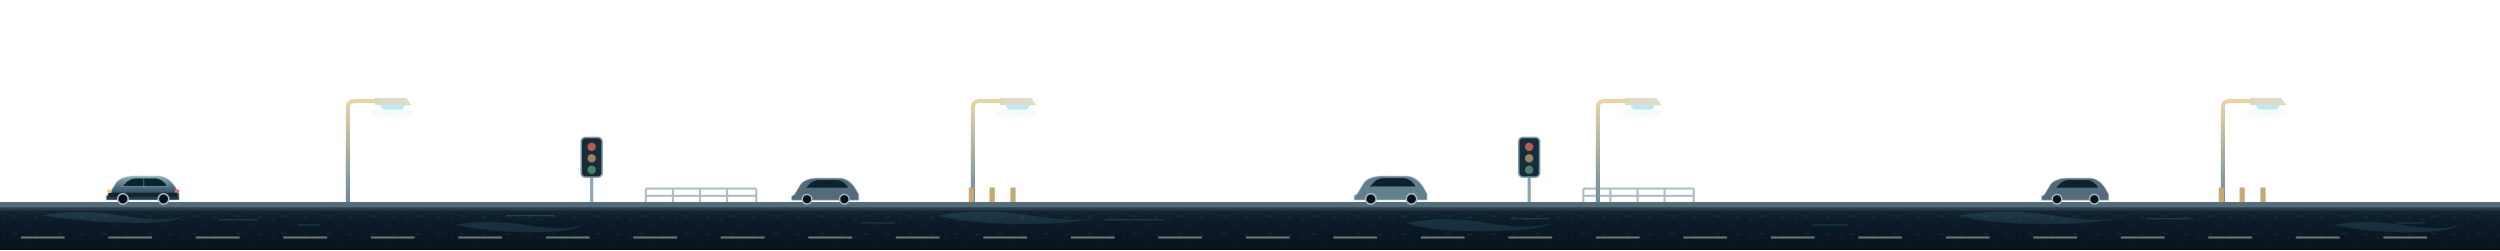
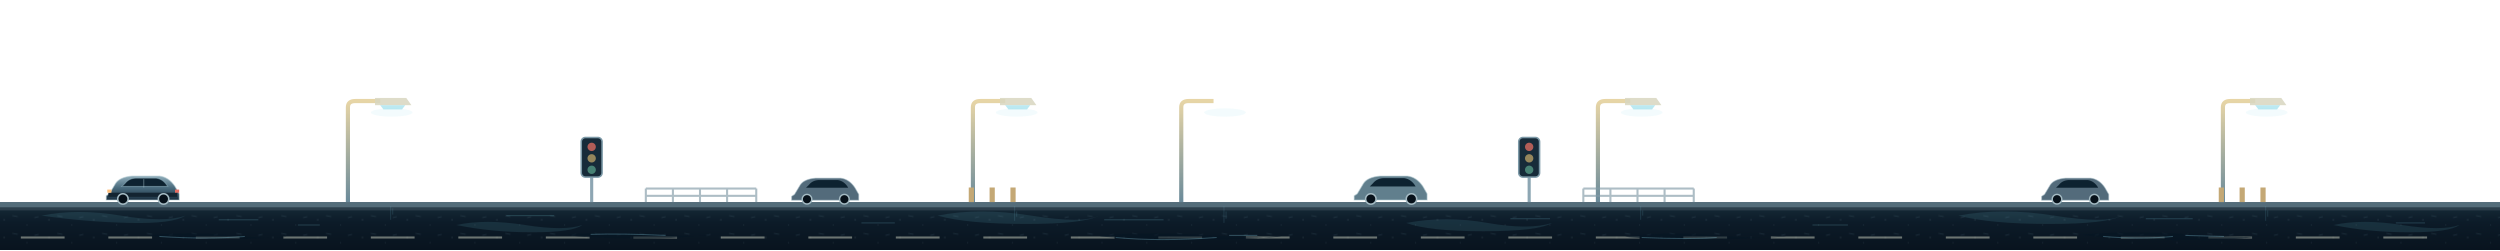
<svg xmlns="http://www.w3.org/2000/svg" width="2400" height="240" viewBox="0 0 2400 240">
  <defs>
    <linearGradient id="road" x2="0" y2="1">
      <stop stop-color="#182d3b" />
      <stop offset=".42" stop-color="#0c1b28" />
      <stop offset="1" stop-color="#08131e" />
    </linearGradient>
    <linearGradient id="car" x2="0" y2="1">
      <stop stop-color="#91aebb" />
      <stop offset=".5" stop-color="#496a7c" />
      <stop offset="1" stop-color="#1a3040" />
    </linearGradient>
    <linearGradient id="lamp" x2="0" y2="1">
      <stop stop-color="#e7d5a6" />
      <stop offset="1" stop-color="#6a8a9a" />
    </linearGradient>
    <pattern id="asphalt" width="43" height="17" patternUnits="userSpaceOnUse">
      <circle cx="4" cy="7" r=".7" fill="#a6c4d0" opacity=".16" />
      <circle cx="26" cy="12" r=".6" fill="#a6c4d0" opacity=".12" />
      <path d="M12 3l5 1M33 5l4-1" stroke="#8baab8" stroke-opacity=".12" />
    </pattern>
  </defs>
  <path d="M0 194H2400V240H0Z" fill="url(#road)" />
  <path d="M0 194H2400V199H0Z" fill="#718b98" opacity=".68" />
  <path d="M0 199H2400V202H0Z" fill="#d0dce0" opacity=".13" />
  <path d="M0 202H2400V240H0Z" fill="url(#asphalt)" />
  <g fill="#6dc1d0" opacity=".13">
    <path d="M40 207q34-7 76 0t62 0q-12 8-54 7t-84-7Z" />
    <path d="M438 216q28-6 66 0t55 0q-9 7-48 7t-73-7Z" />
    <path d="M900 207q40-8 90 0t65 0q-14 8-70 8t-85-8Z" />
    <path d="M1350 214q38-7 78 0t62 0q-13 8-66 8t-74-8Z" />
    <path d="M1880 207q42-8 92 0t65 0q-14 8-70 8t-87-8Z" />
    <path d="M2240 216q28-6 66 0t55 0q-9 7-48 7t-73-7Z" />
  </g>
  <g stroke="#d5d8c7" stroke-opacity=".48" stroke-width="2">
    <path d="M20 228h42M104 228h42M188 228h42M272 228h42M356 228h42M440 228h42M524 228h42M608 228h42M692 228h42M776 228h42M860 228h42M944 228h42M1028 228h42M1112 228h42M1196 228h42M1280 228h42M1364 228h42M1448 228h42M1532 228h42M1616 228h42M1700 228h42M1784 228h42M1868 228h42M1952 228h42M2036 228h42M2120 228h42M2204 228h42M2288 228h42" />
  </g>
+   <g fill="#061523" opacity=".58">
+     <path d="M142 226q38-4 83 0t50 1q-38 4-85 2t-48-3ZM545 225q44-3 90 0t46 0q-33 5-82 4t-54-4ZM1055 226q51-4 111 0t65 0q-44 6-112 4t-64-4ZM1560 227q42-5 91-1t67 0q-49 5-101 4t-57-3ZM2000 225q48-4 104 0t73 1q-46 7-113 4t-64-5Z" />
+   </g>
+   <g fill="none" stroke="#88cbdf" stroke-width="1" opacity=".31">
+     <path d="M153 227q45 3 82 0M567 225q30-1 72 1M1071 228q42 4 97 0m12-2h27M1576 228q47 2 72 0M2019 227q36 3 67 0m12-1 37 1" />
+   </g>
  <g stroke="url(#lamp)" stroke-width="4" fill="none">
-     <path d="M334 194V103Q334 97 341 97H365M934 194V103Q934 97 941 97H965M1534 194V103Q1534 97 1541 97H1565M2134 194V103Q2134 97 2141 97H2165" />
+     <path d="M334 194V103Q334 97 341 97H365M934 194V103Q934 97 941 97H965M1134 194V103Q1134 97 1141 97H1165M1534 194V103Q1534 97 1541 97H1565M2134 194V103Q2134 97 2141 97H2165" />
  </g>
  <g fill="#d8d6c0" opacity=".85">
    <path d="M360 94h30l5 7h-35Z" />
    <path d="M960 94h30l5 7h-35Z" />
    <path d="M1560 94h30l5 7h-35Z" />
    <path d="M2160 94h30l5 7h-35Z" />
  </g>
  <g fill="#83d7e8" opacity=".55">
    <path d="M365 101h24l-3 4h-18Z" />
    <path d="M965 101h24l-3 4h-18Z" />
    <path d="M1565 101h24l-3 4h-18Z" />
    <path d="M2165 101h24l-3 4h-18Z" />
  </g>
  <g fill="#79d8e9" opacity=".09">
    <ellipse cx="376" cy="108" rx="20" ry="4" />
    <ellipse cx="976" cy="108" rx="20" ry="4" />
+     <ellipse cx="1176" cy="108" rx="20" ry="4" />
    <ellipse cx="1576" cy="108" rx="20" ry="4" />
    <ellipse cx="2176" cy="108" rx="20" ry="4" />
  </g>
  <g>
    <path d="M568 194V136M1468 194V136" stroke="#8da6b3" stroke-width="3" />
    <rect x="558" y="132" width="20" height="38" rx="4" fill="#172b39" stroke="#7d9aa8" stroke-width="1.5" />
    <rect x="1458" y="132" width="20" height="38" rx="4" fill="#172b39" stroke="#7d9aa8" stroke-width="1.5" />
    <g>
      <circle cx="568" cy="141" r="4" fill="#e46d62" opacity=".75" />
      <circle cx="568" cy="152" r="4" fill="#d9b76f" opacity=".65" />
      <circle cx="568" cy="163" r="4" fill="#70c9a4" opacity=".55" />
      <circle cx="1468" cy="141" r="4" fill="#e46d62" opacity=".75" />
      <circle cx="1468" cy="152" r="4" fill="#d9b76f" opacity=".65" />
      <circle cx="1468" cy="163" r="4" fill="#70c9a4" opacity=".55" />
    </g>
  </g>
  <g transform="translate(102 169)">
    <path d="M3 17L9 7Q13 1 25 0H51Q60 1 66 10L70 17V23H0V19Z" fill="url(#car)" stroke="#b4cbd3" stroke-opacity=".55" />
    <path d="M18 7Q22 2 29 2H48Q55 3 59 10H15Z" fill="#0d2230" stroke="#9dc0cc" stroke-opacity=".45" />
    <path d="M36 3V11" stroke="#a7c1cb" stroke-opacity=".45" />
    <path d="M2 16H68V20H2Z" fill="#132431" />
    <circle cx="16" cy="22" r="5" fill="#07111a" stroke="#a5bbc4" stroke-width="1.5" />
    <circle cx="55" cy="22" r="5" fill="#07111a" stroke="#a5bbc4" stroke-width="1.5" />
    <rect x="1" y="13" width="4" height="3" fill="#ffbf7c" />
    <rect x="66" y="13" width="4" height="3" fill="#e66e64" />
  </g>
  <g transform="translate(760 171) scale(.92 .92)">
    <path d="M3 17L9 7Q13 1 25 0H51Q60 1 66 10L70 17V23H0V19Z" fill="#536b7b" stroke="#a6bbc6" stroke-opacity=".55" />
    <path d="M18 7Q22 2 29 2H48Q55 3 59 10H15Z" fill="#0d2230" />
    <circle cx="16" cy="22" r="5" fill="#07111a" stroke="#a5bbc4" stroke-width="1.5" />
    <circle cx="55" cy="22" r="5" fill="#07111a" stroke="#a5bbc4" stroke-width="1.5" />
  </g>
  <g transform="translate(1300 169)">
    <path d="M3 17L9 7Q13 1 25 0H51Q60 1 66 10L70 17V23H0V19Z" fill="#617f8d" stroke="#b4cbd3" stroke-opacity=".55" />
    <path d="M18 7Q22 2 29 2H48Q55 3 59 10H15Z" fill="#0d2230" />
    <circle cx="16" cy="22" r="5" fill="#07111a" stroke="#a5bbc4" stroke-width="1.5" />
    <circle cx="55" cy="22" r="5" fill="#07111a" stroke="#a5bbc4" stroke-width="1.5" />
  </g>
  <g transform="translate(1960 171) scale(.92 .92)">
    <path d="M3 17L9 7Q13 1 25 0H51Q60 1 66 10L70 17V23H0V19Z" fill="#536b7b" stroke="#a6bbc6" stroke-opacity=".55" />
    <path d="M18 7Q22 2 29 2H48Q55 3 59 10H15Z" fill="#0d2230" />
    <circle cx="16" cy="22" r="5" fill="#07111a" stroke="#a5bbc4" stroke-width="1.5" />
    <circle cx="55" cy="22" r="5" fill="#07111a" stroke="#a5bbc4" stroke-width="1.5" />
  </g>
  <g stroke="#819aa6" stroke-width="2" fill="none" opacity=".65">
    <path d="M620 181h106M620 188h106M620 181v13M646 181v13M672 181v13M698 181v13M726 181v13M1520 181h106M1520 188h106M1520 181v13M1546 181v13M1572 181v13M1598 181v13M1626 181v13" />
  </g>
+   <g fill="none" stroke="#6bb3c3" stroke-opacity=".16">
+     <path d="M375 198v13m2-11v6M974 198v14m2-9v5M1175 198v16m2-11v7M1575 198v13m2-9v5M2175 198v14m2-10v6" />
+   </g>
  <g fill="#c4a875">
    <rect x="930" y="180" width="5" height="14" />
    <rect x="950" y="180" width="5" height="14" />
    <rect x="970" y="180" width="5" height="14" />
    <rect x="2130" y="180" width="5" height="14" />
    <rect x="2150" y="180" width="5" height="14" />
    <rect x="2170" y="180" width="5" height="14" />
  </g>
  <g stroke="#74bfd0" stroke-opacity=".22" stroke-width="1">
    <path d="M210 211h38M286 216h21M486 207h46M827 214h32M1060 211h57M1450 210h38M1740 216h34M2060 210h45M2300 214h28" />
  </g>
</svg>
